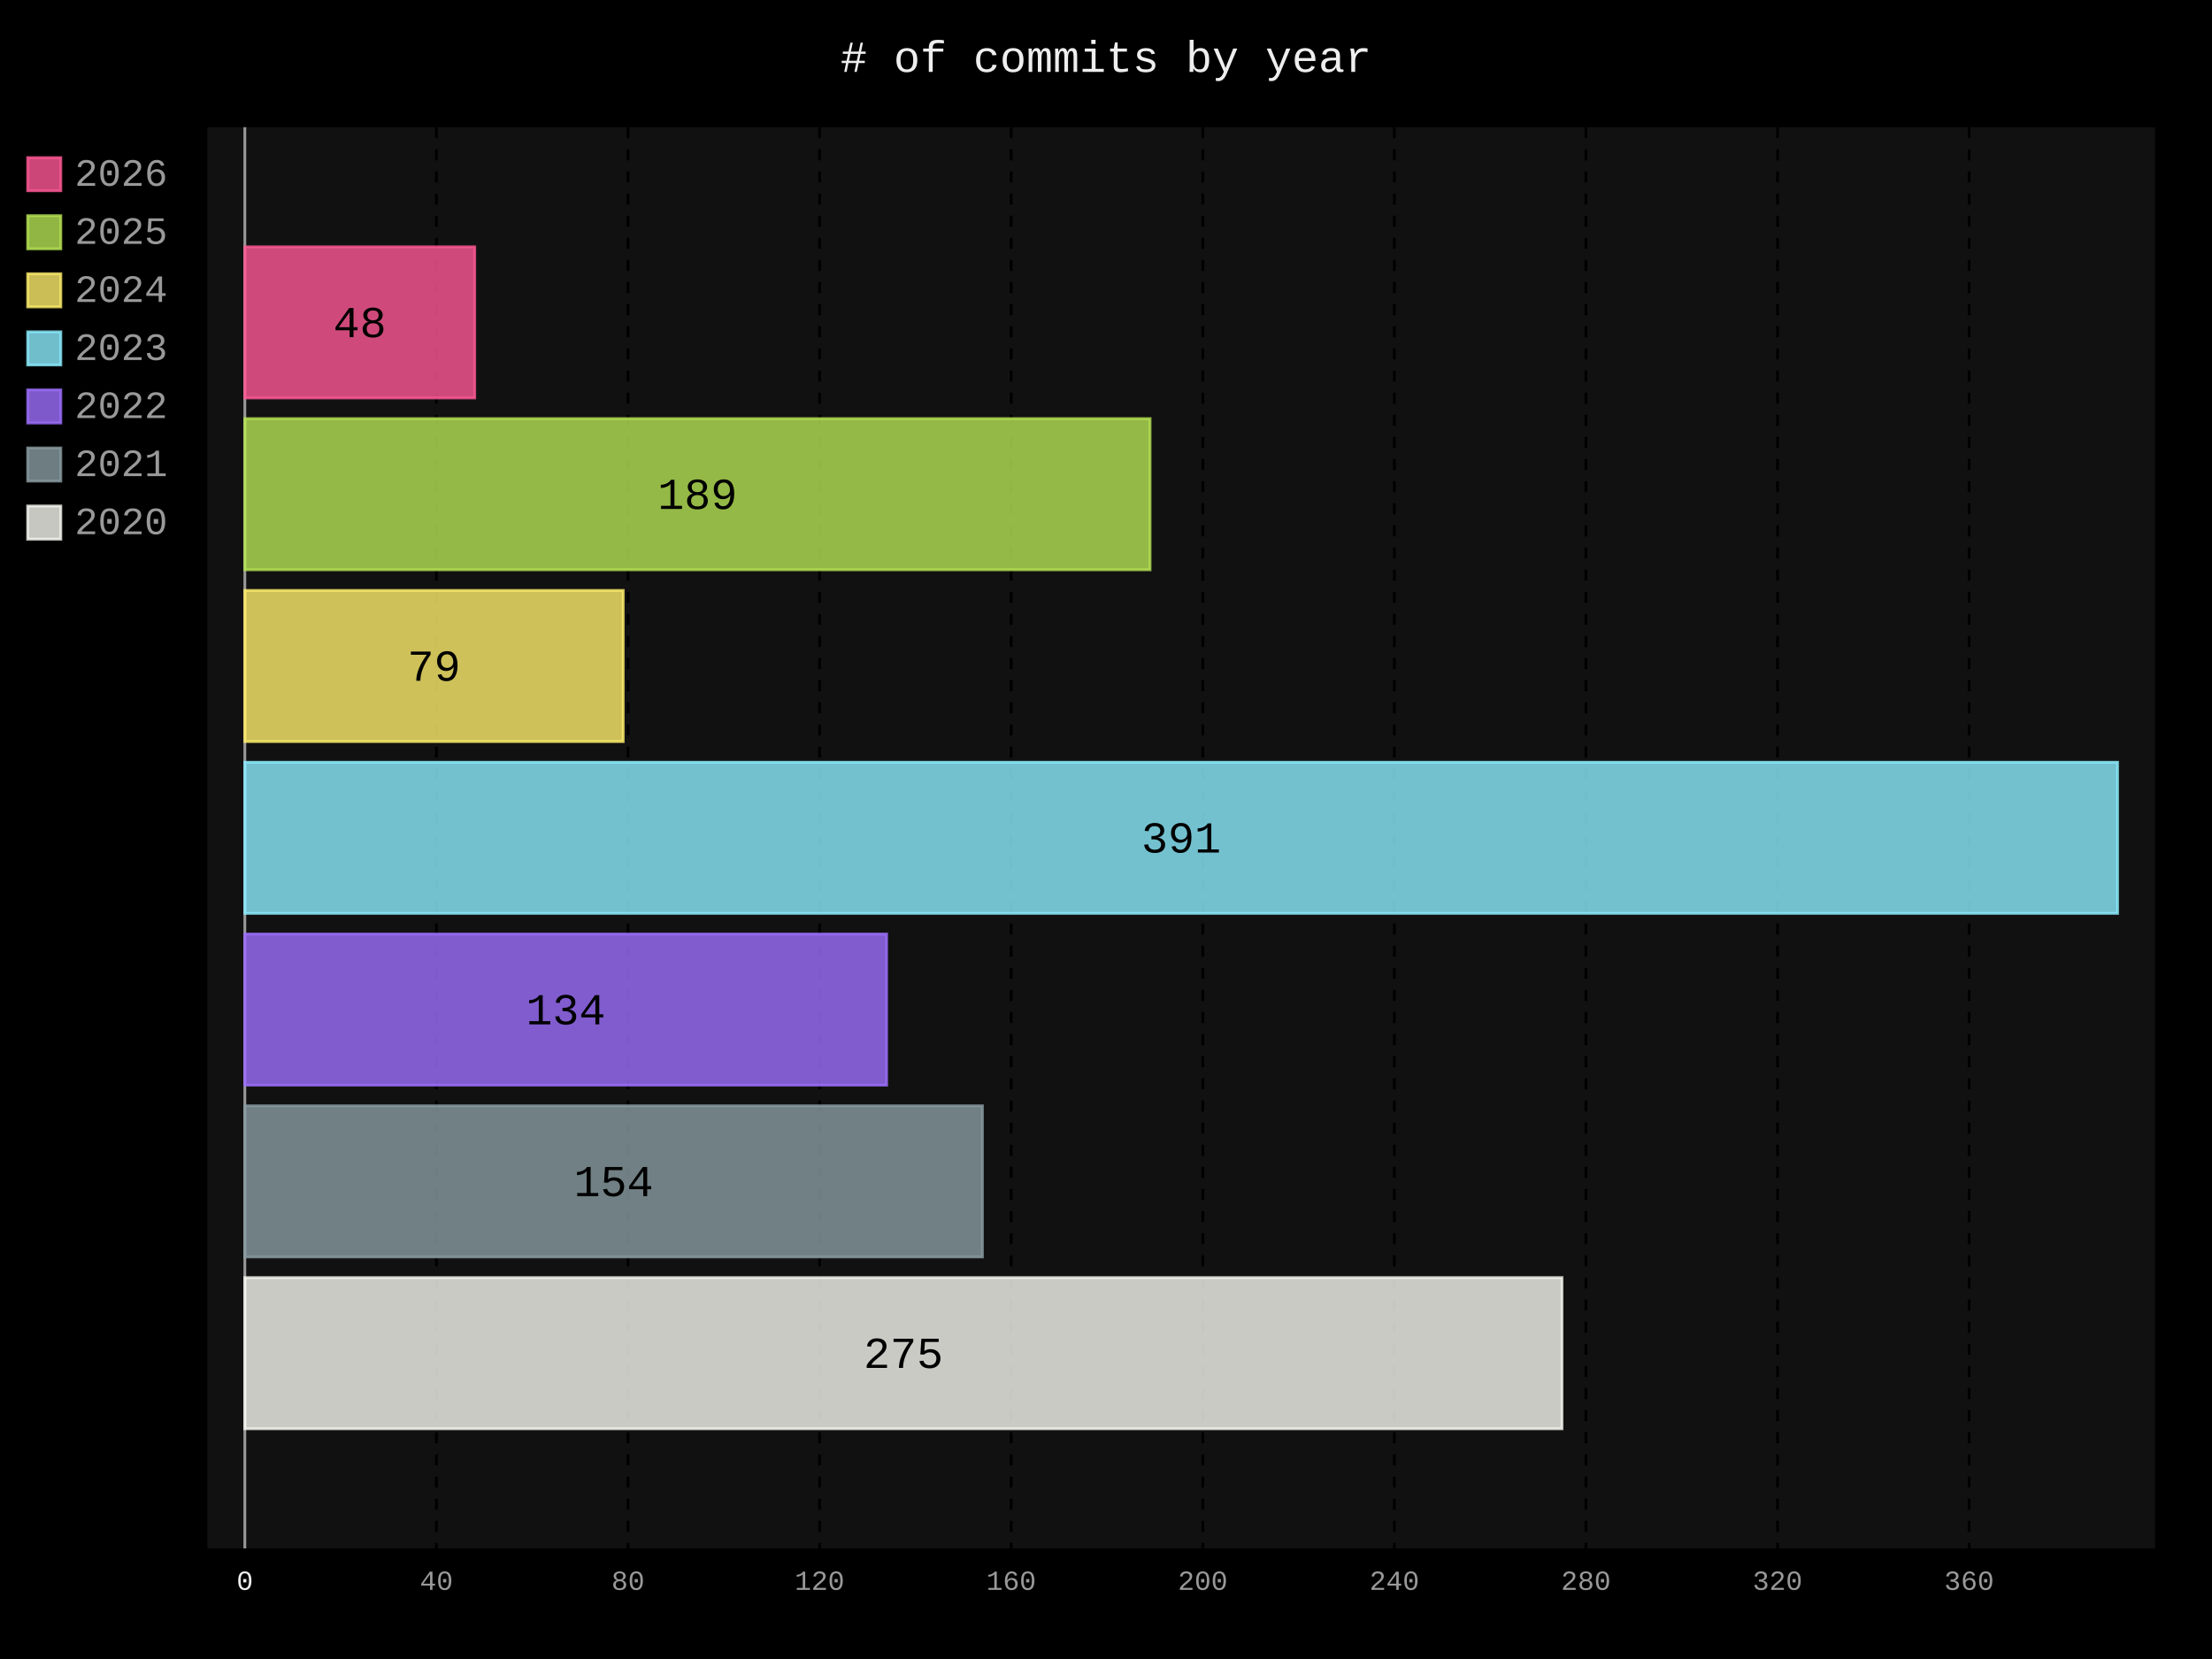
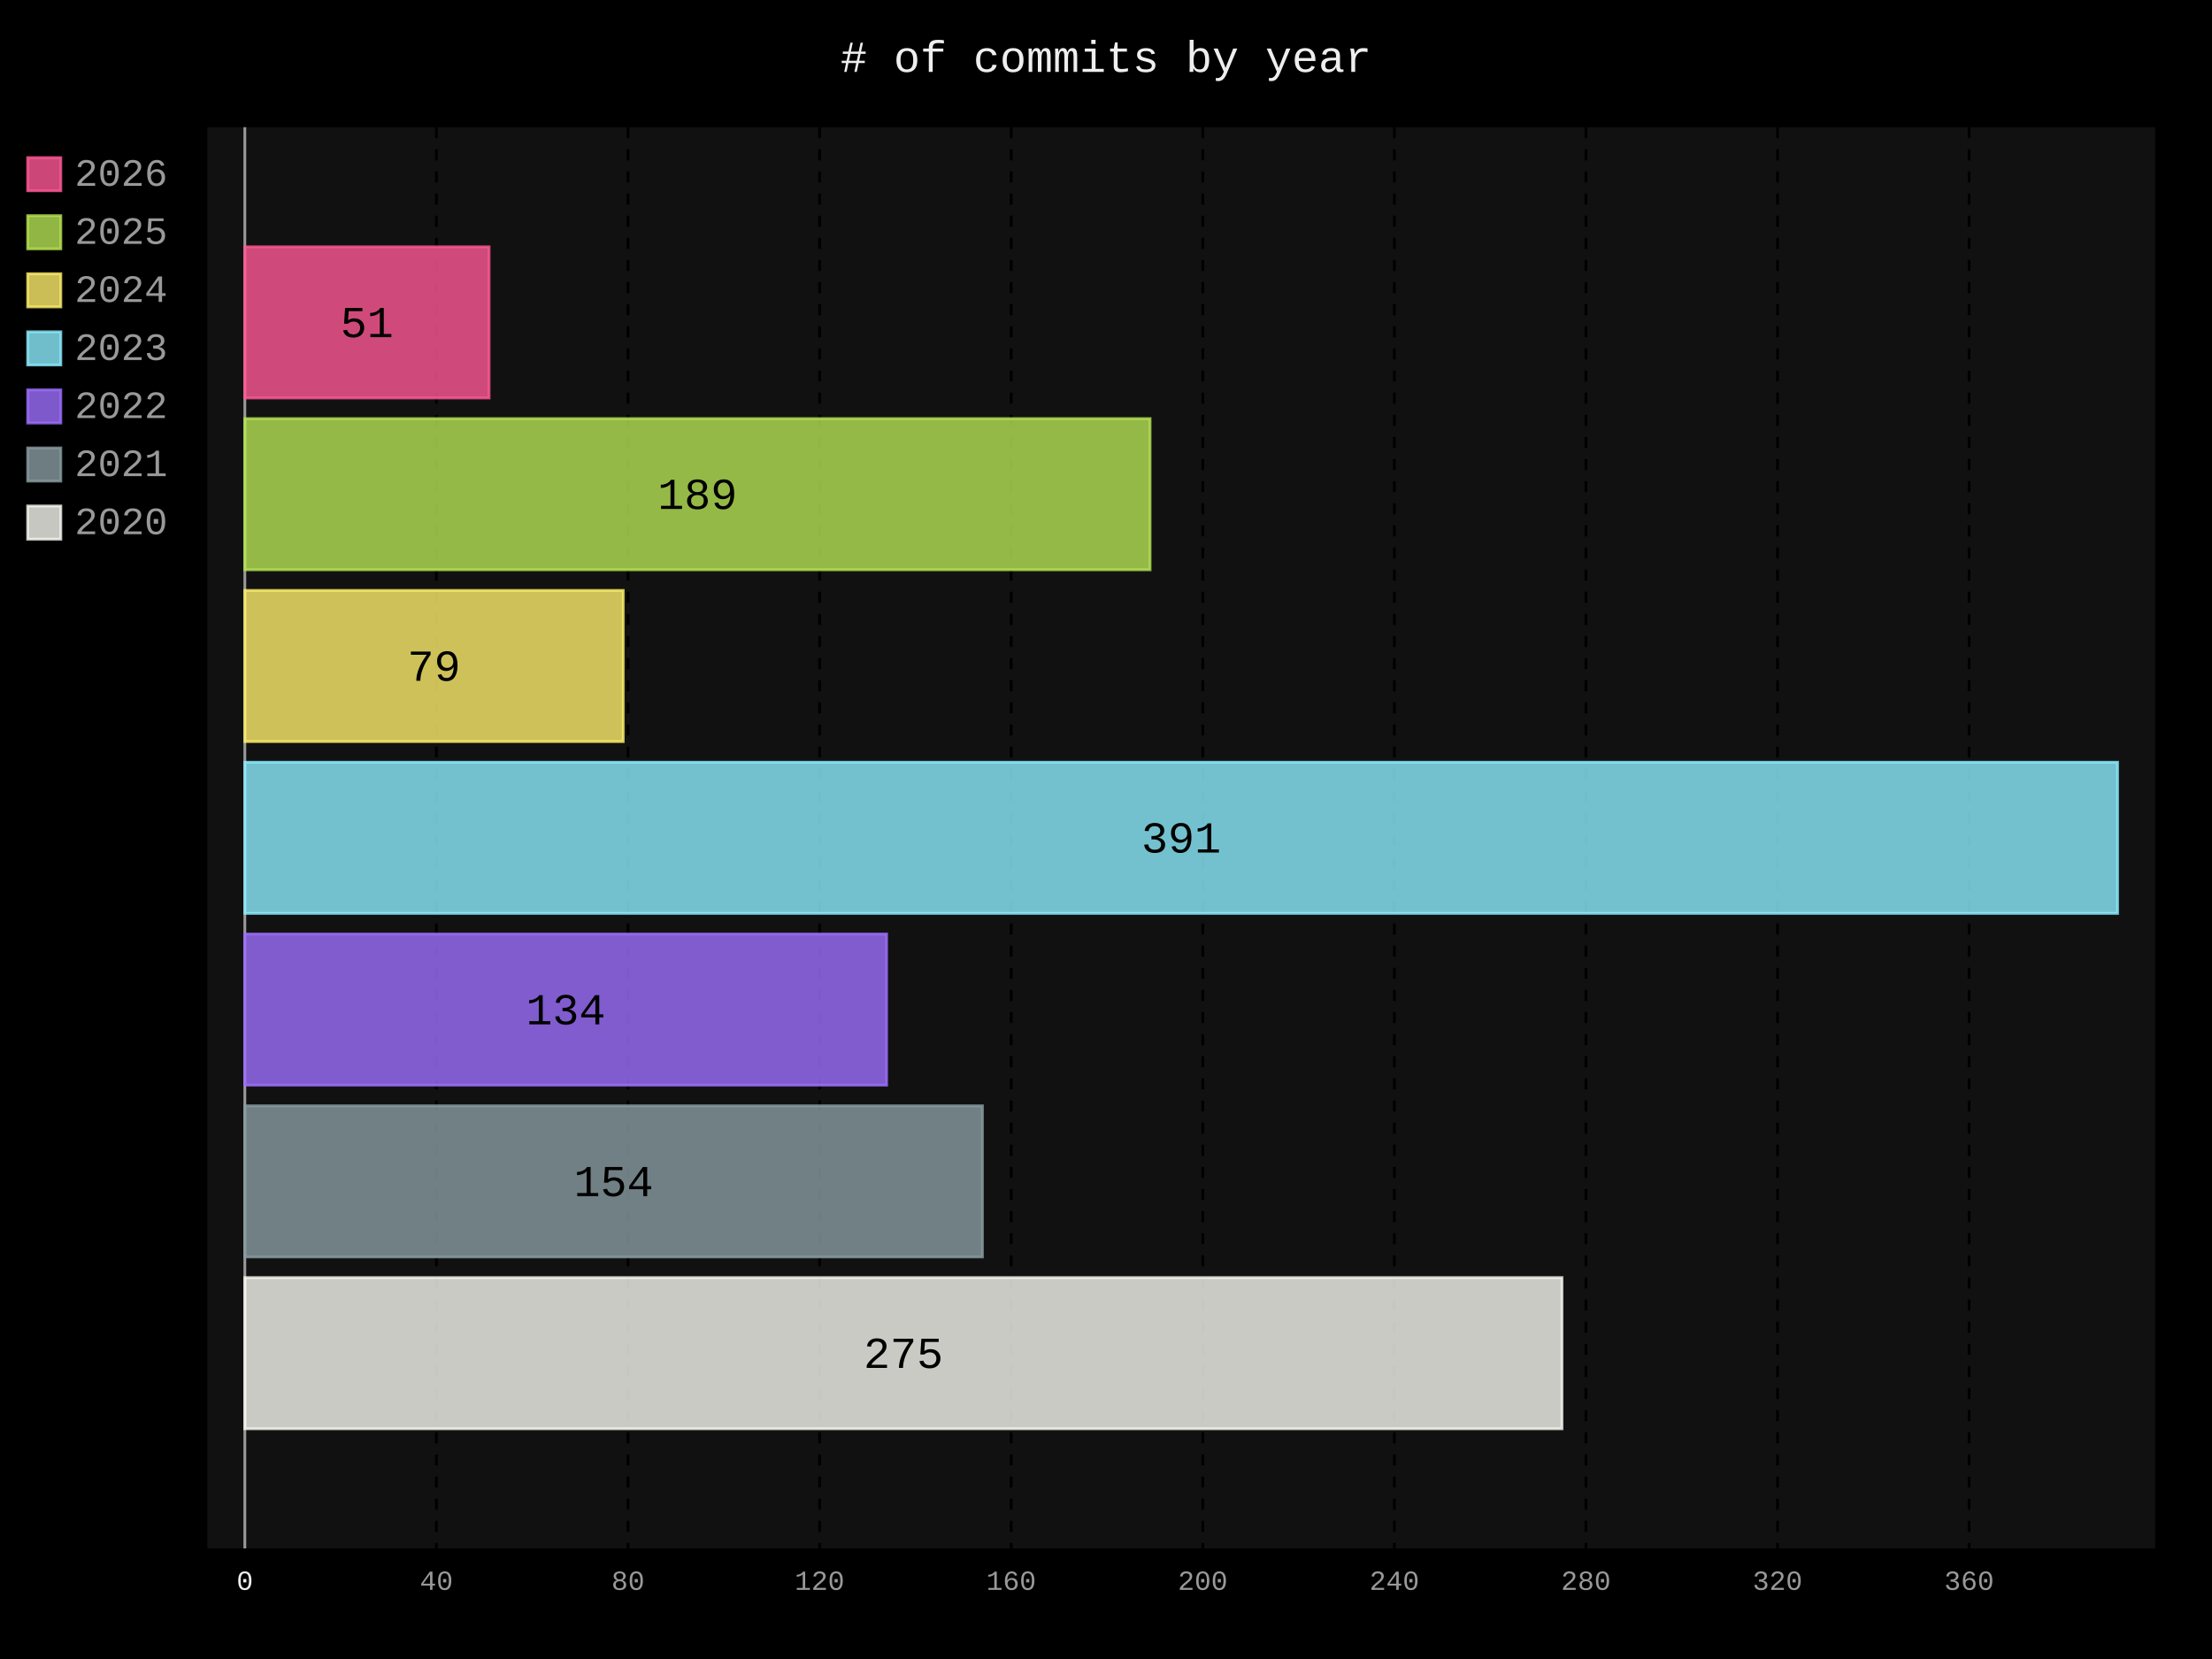
- <svg xmlns="http://www.w3.org/2000/svg" id="chart-8e0722d1-0e08-4a19-afd0-bdd22f06fb17" class="pygal-chart" viewBox="0 0 800 600">
+ <svg xmlns="http://www.w3.org/2000/svg" id="chart-c67507ed-986d-4a3c-8181-7484e2e0f0cf" class="pygal-chart" viewBox="0 0 800 600">
  <defs>
-     <style type="text/css">#chart-8e0722d1-0e08-4a19-afd0-bdd22f06fb17{-webkit-user-select:none;-webkit-font-smoothing:antialiased;font-family:Consolas,"Liberation Mono",Menlo,Courier,monospace}#chart-8e0722d1-0e08-4a19-afd0-bdd22f06fb17 .title{font-family:Consolas,"Liberation Mono",Menlo,Courier,monospace;font-size:16px}#chart-8e0722d1-0e08-4a19-afd0-bdd22f06fb17 .legends .legend text{font-family:Consolas,"Liberation Mono",Menlo,Courier,monospace;font-size:14px}#chart-8e0722d1-0e08-4a19-afd0-bdd22f06fb17 .axis text{font-family:Consolas,"Liberation Mono",Menlo,Courier,monospace;font-size:10px}#chart-8e0722d1-0e08-4a19-afd0-bdd22f06fb17 .axis text.major{font-family:Consolas,"Liberation Mono",Menlo,Courier,monospace;font-size:10px}#chart-8e0722d1-0e08-4a19-afd0-bdd22f06fb17 .text-overlay text.value{font-family:Consolas,"Liberation Mono",Menlo,Courier,monospace;font-size:16px}#chart-8e0722d1-0e08-4a19-afd0-bdd22f06fb17 .text-overlay text.label{font-family:Consolas,"Liberation Mono",Menlo,Courier,monospace;font-size:10px}#chart-8e0722d1-0e08-4a19-afd0-bdd22f06fb17 .tooltip{font-family:Consolas,"Liberation Mono",Menlo,Courier,monospace;font-size:14px}#chart-8e0722d1-0e08-4a19-afd0-bdd22f06fb17 text.no_data{font-family:Consolas,"Liberation Mono",Menlo,Courier,monospace;font-size:64px}
- #chart-8e0722d1-0e08-4a19-afd0-bdd22f06fb17{background-color:black}#chart-8e0722d1-0e08-4a19-afd0-bdd22f06fb17 path,#chart-8e0722d1-0e08-4a19-afd0-bdd22f06fb17 line,#chart-8e0722d1-0e08-4a19-afd0-bdd22f06fb17 rect,#chart-8e0722d1-0e08-4a19-afd0-bdd22f06fb17 circle{-webkit-transition:250ms;-moz-transition:250ms;transition:250ms}#chart-8e0722d1-0e08-4a19-afd0-bdd22f06fb17 .graph &gt; .background{fill:black}#chart-8e0722d1-0e08-4a19-afd0-bdd22f06fb17 .plot &gt; .background{fill:#111}#chart-8e0722d1-0e08-4a19-afd0-bdd22f06fb17 .graph{fill:#999}#chart-8e0722d1-0e08-4a19-afd0-bdd22f06fb17 text.no_data{fill:#eee}#chart-8e0722d1-0e08-4a19-afd0-bdd22f06fb17 .title{fill:#eee}#chart-8e0722d1-0e08-4a19-afd0-bdd22f06fb17 .legends .legend text{fill:#999}#chart-8e0722d1-0e08-4a19-afd0-bdd22f06fb17 .legends .legend:hover text{fill:#eee}#chart-8e0722d1-0e08-4a19-afd0-bdd22f06fb17 .axis .line{stroke:#eee}#chart-8e0722d1-0e08-4a19-afd0-bdd22f06fb17 .axis .guide.line{stroke:#555}#chart-8e0722d1-0e08-4a19-afd0-bdd22f06fb17 .axis .major.line{stroke:#999}#chart-8e0722d1-0e08-4a19-afd0-bdd22f06fb17 .axis text.major{fill:#eee}#chart-8e0722d1-0e08-4a19-afd0-bdd22f06fb17 .axis.y .guides:hover .guide.line,#chart-8e0722d1-0e08-4a19-afd0-bdd22f06fb17 .line-graph .axis.x .guides:hover .guide.line,#chart-8e0722d1-0e08-4a19-afd0-bdd22f06fb17 .stackedline-graph .axis.x .guides:hover .guide.line,#chart-8e0722d1-0e08-4a19-afd0-bdd22f06fb17 .xy-graph .axis.x .guides:hover .guide.line{stroke:#eee}#chart-8e0722d1-0e08-4a19-afd0-bdd22f06fb17 .axis .guides:hover text{fill:#eee}#chart-8e0722d1-0e08-4a19-afd0-bdd22f06fb17 .reactive{fill-opacity:.8;stroke-opacity:.8;stroke-width:1}#chart-8e0722d1-0e08-4a19-afd0-bdd22f06fb17 .ci{stroke:#999}#chart-8e0722d1-0e08-4a19-afd0-bdd22f06fb17 .reactive.active,#chart-8e0722d1-0e08-4a19-afd0-bdd22f06fb17 .active .reactive{fill-opacity:.4;stroke-opacity:.9;stroke-width:4}#chart-8e0722d1-0e08-4a19-afd0-bdd22f06fb17 .ci .reactive.active{stroke-width:1.5}#chart-8e0722d1-0e08-4a19-afd0-bdd22f06fb17 .series text{fill:#eee}#chart-8e0722d1-0e08-4a19-afd0-bdd22f06fb17 .tooltip rect{fill:#111;stroke:#eee;-webkit-transition:opacity 250ms;-moz-transition:opacity 250ms;transition:opacity 250ms}#chart-8e0722d1-0e08-4a19-afd0-bdd22f06fb17 .tooltip .label{fill:#999}#chart-8e0722d1-0e08-4a19-afd0-bdd22f06fb17 .tooltip .label{fill:#999}#chart-8e0722d1-0e08-4a19-afd0-bdd22f06fb17 .tooltip .legend{font-size:.8em;fill:#555}#chart-8e0722d1-0e08-4a19-afd0-bdd22f06fb17 .tooltip .x_label{font-size:.6em;fill:#eee}#chart-8e0722d1-0e08-4a19-afd0-bdd22f06fb17 .tooltip .xlink{font-size:.5em;text-decoration:underline}#chart-8e0722d1-0e08-4a19-afd0-bdd22f06fb17 .tooltip .value{font-size:1.5em}#chart-8e0722d1-0e08-4a19-afd0-bdd22f06fb17 .bound{font-size:.5em}#chart-8e0722d1-0e08-4a19-afd0-bdd22f06fb17 .max-value{font-size:.75em;fill:#555}#chart-8e0722d1-0e08-4a19-afd0-bdd22f06fb17 .map-element{fill:#111;stroke:#555 !important}#chart-8e0722d1-0e08-4a19-afd0-bdd22f06fb17 .map-element .reactive{fill-opacity:inherit;stroke-opacity:inherit}#chart-8e0722d1-0e08-4a19-afd0-bdd22f06fb17 .color-0,#chart-8e0722d1-0e08-4a19-afd0-bdd22f06fb17 .color-0 a:visited{stroke:#ff5995;fill:#ff5995}#chart-8e0722d1-0e08-4a19-afd0-bdd22f06fb17 .color-1,#chart-8e0722d1-0e08-4a19-afd0-bdd22f06fb17 .color-1 a:visited{stroke:#b6e354;fill:#b6e354}#chart-8e0722d1-0e08-4a19-afd0-bdd22f06fb17 .color-2,#chart-8e0722d1-0e08-4a19-afd0-bdd22f06fb17 .color-2 a:visited{stroke:#feed6c;fill:#feed6c}#chart-8e0722d1-0e08-4a19-afd0-bdd22f06fb17 .color-3,#chart-8e0722d1-0e08-4a19-afd0-bdd22f06fb17 .color-3 a:visited{stroke:#8cedff;fill:#8cedff}#chart-8e0722d1-0e08-4a19-afd0-bdd22f06fb17 .color-4,#chart-8e0722d1-0e08-4a19-afd0-bdd22f06fb17 .color-4 a:visited{stroke:#9e6ffe;fill:#9e6ffe}#chart-8e0722d1-0e08-4a19-afd0-bdd22f06fb17 .color-5,#chart-8e0722d1-0e08-4a19-afd0-bdd22f06fb17 .color-5 a:visited{stroke:#899ca1;fill:#899ca1}#chart-8e0722d1-0e08-4a19-afd0-bdd22f06fb17 .color-6,#chart-8e0722d1-0e08-4a19-afd0-bdd22f06fb17 .color-6 a:visited{stroke:#f8f8f2;fill:#f8f8f2}#chart-8e0722d1-0e08-4a19-afd0-bdd22f06fb17 .text-overlay .color-0 text{fill:black}#chart-8e0722d1-0e08-4a19-afd0-bdd22f06fb17 .text-overlay .color-1 text{fill:black}#chart-8e0722d1-0e08-4a19-afd0-bdd22f06fb17 .text-overlay .color-2 text{fill:black}#chart-8e0722d1-0e08-4a19-afd0-bdd22f06fb17 .text-overlay .color-3 text{fill:black}#chart-8e0722d1-0e08-4a19-afd0-bdd22f06fb17 .text-overlay .color-4 text{fill:black}#chart-8e0722d1-0e08-4a19-afd0-bdd22f06fb17 .text-overlay .color-5 text{fill:black}#chart-8e0722d1-0e08-4a19-afd0-bdd22f06fb17 .text-overlay .color-6 text{fill:black}
- #chart-8e0722d1-0e08-4a19-afd0-bdd22f06fb17 text.no_data{text-anchor:middle}#chart-8e0722d1-0e08-4a19-afd0-bdd22f06fb17 .guide.line{fill:none}#chart-8e0722d1-0e08-4a19-afd0-bdd22f06fb17 .centered{text-anchor:middle}#chart-8e0722d1-0e08-4a19-afd0-bdd22f06fb17 .title{text-anchor:middle}#chart-8e0722d1-0e08-4a19-afd0-bdd22f06fb17 .legends .legend text{fill-opacity:1}#chart-8e0722d1-0e08-4a19-afd0-bdd22f06fb17 .axis.x text{text-anchor:middle}#chart-8e0722d1-0e08-4a19-afd0-bdd22f06fb17 .axis.x:not(.web) text[transform]{text-anchor:start}#chart-8e0722d1-0e08-4a19-afd0-bdd22f06fb17 .axis.x:not(.web) text[transform].backwards{text-anchor:end}#chart-8e0722d1-0e08-4a19-afd0-bdd22f06fb17 .axis.y text{text-anchor:end}#chart-8e0722d1-0e08-4a19-afd0-bdd22f06fb17 .axis.y text[transform].backwards{text-anchor:start}#chart-8e0722d1-0e08-4a19-afd0-bdd22f06fb17 .axis.y2 text{text-anchor:start}#chart-8e0722d1-0e08-4a19-afd0-bdd22f06fb17 .axis.y2 text[transform].backwards{text-anchor:end}#chart-8e0722d1-0e08-4a19-afd0-bdd22f06fb17 .axis .guide.line{stroke-dasharray:4,4;stroke:black}#chart-8e0722d1-0e08-4a19-afd0-bdd22f06fb17 .axis .major.guide.line{stroke-dasharray:6,6;stroke:black}#chart-8e0722d1-0e08-4a19-afd0-bdd22f06fb17 .horizontal .axis.y .guide.line,#chart-8e0722d1-0e08-4a19-afd0-bdd22f06fb17 .horizontal .axis.y2 .guide.line,#chart-8e0722d1-0e08-4a19-afd0-bdd22f06fb17 .vertical .axis.x .guide.line{opacity:0}#chart-8e0722d1-0e08-4a19-afd0-bdd22f06fb17 .horizontal .axis.always_show .guide.line,#chart-8e0722d1-0e08-4a19-afd0-bdd22f06fb17 .vertical .axis.always_show .guide.line{opacity:1 !important}#chart-8e0722d1-0e08-4a19-afd0-bdd22f06fb17 .axis.y .guides:hover .guide.line,#chart-8e0722d1-0e08-4a19-afd0-bdd22f06fb17 .axis.y2 .guides:hover .guide.line,#chart-8e0722d1-0e08-4a19-afd0-bdd22f06fb17 .axis.x .guides:hover .guide.line{opacity:1}#chart-8e0722d1-0e08-4a19-afd0-bdd22f06fb17 .axis .guides:hover text{opacity:1}#chart-8e0722d1-0e08-4a19-afd0-bdd22f06fb17 .nofill{fill:none}#chart-8e0722d1-0e08-4a19-afd0-bdd22f06fb17 .subtle-fill{fill-opacity:.2}#chart-8e0722d1-0e08-4a19-afd0-bdd22f06fb17 .dot{stroke-width:1px;fill-opacity:1;stroke-opacity:1}#chart-8e0722d1-0e08-4a19-afd0-bdd22f06fb17 .dot.active{stroke-width:5px}#chart-8e0722d1-0e08-4a19-afd0-bdd22f06fb17 .dot.negative{fill:transparent}#chart-8e0722d1-0e08-4a19-afd0-bdd22f06fb17 text,#chart-8e0722d1-0e08-4a19-afd0-bdd22f06fb17 tspan{stroke:none !important}#chart-8e0722d1-0e08-4a19-afd0-bdd22f06fb17 .series text.active{opacity:1}#chart-8e0722d1-0e08-4a19-afd0-bdd22f06fb17 .tooltip rect{fill-opacity:.95;stroke-width:.5}#chart-8e0722d1-0e08-4a19-afd0-bdd22f06fb17 .tooltip text{fill-opacity:1}#chart-8e0722d1-0e08-4a19-afd0-bdd22f06fb17 .showable{visibility:hidden}#chart-8e0722d1-0e08-4a19-afd0-bdd22f06fb17 .showable.shown{visibility:visible}#chart-8e0722d1-0e08-4a19-afd0-bdd22f06fb17 .gauge-background{fill:rgba(229,229,229,1);stroke:none}#chart-8e0722d1-0e08-4a19-afd0-bdd22f06fb17 .bg-lines{stroke:black;stroke-width:2px}</style>
+     <style type="text/css">#chart-c67507ed-986d-4a3c-8181-7484e2e0f0cf{-webkit-user-select:none;-webkit-font-smoothing:antialiased;font-family:Consolas,"Liberation Mono",Menlo,Courier,monospace}#chart-c67507ed-986d-4a3c-8181-7484e2e0f0cf .title{font-family:Consolas,"Liberation Mono",Menlo,Courier,monospace;font-size:16px}#chart-c67507ed-986d-4a3c-8181-7484e2e0f0cf .legends .legend text{font-family:Consolas,"Liberation Mono",Menlo,Courier,monospace;font-size:14px}#chart-c67507ed-986d-4a3c-8181-7484e2e0f0cf .axis text{font-family:Consolas,"Liberation Mono",Menlo,Courier,monospace;font-size:10px}#chart-c67507ed-986d-4a3c-8181-7484e2e0f0cf .axis text.major{font-family:Consolas,"Liberation Mono",Menlo,Courier,monospace;font-size:10px}#chart-c67507ed-986d-4a3c-8181-7484e2e0f0cf .text-overlay text.value{font-family:Consolas,"Liberation Mono",Menlo,Courier,monospace;font-size:16px}#chart-c67507ed-986d-4a3c-8181-7484e2e0f0cf .text-overlay text.label{font-family:Consolas,"Liberation Mono",Menlo,Courier,monospace;font-size:10px}#chart-c67507ed-986d-4a3c-8181-7484e2e0f0cf .tooltip{font-family:Consolas,"Liberation Mono",Menlo,Courier,monospace;font-size:14px}#chart-c67507ed-986d-4a3c-8181-7484e2e0f0cf text.no_data{font-family:Consolas,"Liberation Mono",Menlo,Courier,monospace;font-size:64px}
+ #chart-c67507ed-986d-4a3c-8181-7484e2e0f0cf{background-color:black}#chart-c67507ed-986d-4a3c-8181-7484e2e0f0cf path,#chart-c67507ed-986d-4a3c-8181-7484e2e0f0cf line,#chart-c67507ed-986d-4a3c-8181-7484e2e0f0cf rect,#chart-c67507ed-986d-4a3c-8181-7484e2e0f0cf circle{-webkit-transition:250ms;-moz-transition:250ms;transition:250ms}#chart-c67507ed-986d-4a3c-8181-7484e2e0f0cf .graph &gt; .background{fill:black}#chart-c67507ed-986d-4a3c-8181-7484e2e0f0cf .plot &gt; .background{fill:#111}#chart-c67507ed-986d-4a3c-8181-7484e2e0f0cf .graph{fill:#999}#chart-c67507ed-986d-4a3c-8181-7484e2e0f0cf text.no_data{fill:#eee}#chart-c67507ed-986d-4a3c-8181-7484e2e0f0cf .title{fill:#eee}#chart-c67507ed-986d-4a3c-8181-7484e2e0f0cf .legends .legend text{fill:#999}#chart-c67507ed-986d-4a3c-8181-7484e2e0f0cf .legends .legend:hover text{fill:#eee}#chart-c67507ed-986d-4a3c-8181-7484e2e0f0cf .axis .line{stroke:#eee}#chart-c67507ed-986d-4a3c-8181-7484e2e0f0cf .axis .guide.line{stroke:#555}#chart-c67507ed-986d-4a3c-8181-7484e2e0f0cf .axis .major.line{stroke:#999}#chart-c67507ed-986d-4a3c-8181-7484e2e0f0cf .axis text.major{fill:#eee}#chart-c67507ed-986d-4a3c-8181-7484e2e0f0cf .axis.y .guides:hover .guide.line,#chart-c67507ed-986d-4a3c-8181-7484e2e0f0cf .line-graph .axis.x .guides:hover .guide.line,#chart-c67507ed-986d-4a3c-8181-7484e2e0f0cf .stackedline-graph .axis.x .guides:hover .guide.line,#chart-c67507ed-986d-4a3c-8181-7484e2e0f0cf .xy-graph .axis.x .guides:hover .guide.line{stroke:#eee}#chart-c67507ed-986d-4a3c-8181-7484e2e0f0cf .axis .guides:hover text{fill:#eee}#chart-c67507ed-986d-4a3c-8181-7484e2e0f0cf .reactive{fill-opacity:.8;stroke-opacity:.8;stroke-width:1}#chart-c67507ed-986d-4a3c-8181-7484e2e0f0cf .ci{stroke:#999}#chart-c67507ed-986d-4a3c-8181-7484e2e0f0cf .reactive.active,#chart-c67507ed-986d-4a3c-8181-7484e2e0f0cf .active .reactive{fill-opacity:.4;stroke-opacity:.9;stroke-width:4}#chart-c67507ed-986d-4a3c-8181-7484e2e0f0cf .ci .reactive.active{stroke-width:1.5}#chart-c67507ed-986d-4a3c-8181-7484e2e0f0cf .series text{fill:#eee}#chart-c67507ed-986d-4a3c-8181-7484e2e0f0cf .tooltip rect{fill:#111;stroke:#eee;-webkit-transition:opacity 250ms;-moz-transition:opacity 250ms;transition:opacity 250ms}#chart-c67507ed-986d-4a3c-8181-7484e2e0f0cf .tooltip .label{fill:#999}#chart-c67507ed-986d-4a3c-8181-7484e2e0f0cf .tooltip .label{fill:#999}#chart-c67507ed-986d-4a3c-8181-7484e2e0f0cf .tooltip .legend{font-size:.8em;fill:#555}#chart-c67507ed-986d-4a3c-8181-7484e2e0f0cf .tooltip .x_label{font-size:.6em;fill:#eee}#chart-c67507ed-986d-4a3c-8181-7484e2e0f0cf .tooltip .xlink{font-size:.5em;text-decoration:underline}#chart-c67507ed-986d-4a3c-8181-7484e2e0f0cf .tooltip .value{font-size:1.5em}#chart-c67507ed-986d-4a3c-8181-7484e2e0f0cf .bound{font-size:.5em}#chart-c67507ed-986d-4a3c-8181-7484e2e0f0cf .max-value{font-size:.75em;fill:#555}#chart-c67507ed-986d-4a3c-8181-7484e2e0f0cf .map-element{fill:#111;stroke:#555 !important}#chart-c67507ed-986d-4a3c-8181-7484e2e0f0cf .map-element .reactive{fill-opacity:inherit;stroke-opacity:inherit}#chart-c67507ed-986d-4a3c-8181-7484e2e0f0cf .color-0,#chart-c67507ed-986d-4a3c-8181-7484e2e0f0cf .color-0 a:visited{stroke:#ff5995;fill:#ff5995}#chart-c67507ed-986d-4a3c-8181-7484e2e0f0cf .color-1,#chart-c67507ed-986d-4a3c-8181-7484e2e0f0cf .color-1 a:visited{stroke:#b6e354;fill:#b6e354}#chart-c67507ed-986d-4a3c-8181-7484e2e0f0cf .color-2,#chart-c67507ed-986d-4a3c-8181-7484e2e0f0cf .color-2 a:visited{stroke:#feed6c;fill:#feed6c}#chart-c67507ed-986d-4a3c-8181-7484e2e0f0cf .color-3,#chart-c67507ed-986d-4a3c-8181-7484e2e0f0cf .color-3 a:visited{stroke:#8cedff;fill:#8cedff}#chart-c67507ed-986d-4a3c-8181-7484e2e0f0cf .color-4,#chart-c67507ed-986d-4a3c-8181-7484e2e0f0cf .color-4 a:visited{stroke:#9e6ffe;fill:#9e6ffe}#chart-c67507ed-986d-4a3c-8181-7484e2e0f0cf .color-5,#chart-c67507ed-986d-4a3c-8181-7484e2e0f0cf .color-5 a:visited{stroke:#899ca1;fill:#899ca1}#chart-c67507ed-986d-4a3c-8181-7484e2e0f0cf .color-6,#chart-c67507ed-986d-4a3c-8181-7484e2e0f0cf .color-6 a:visited{stroke:#f8f8f2;fill:#f8f8f2}#chart-c67507ed-986d-4a3c-8181-7484e2e0f0cf .text-overlay .color-0 text{fill:black}#chart-c67507ed-986d-4a3c-8181-7484e2e0f0cf .text-overlay .color-1 text{fill:black}#chart-c67507ed-986d-4a3c-8181-7484e2e0f0cf .text-overlay .color-2 text{fill:black}#chart-c67507ed-986d-4a3c-8181-7484e2e0f0cf .text-overlay .color-3 text{fill:black}#chart-c67507ed-986d-4a3c-8181-7484e2e0f0cf .text-overlay .color-4 text{fill:black}#chart-c67507ed-986d-4a3c-8181-7484e2e0f0cf .text-overlay .color-5 text{fill:black}#chart-c67507ed-986d-4a3c-8181-7484e2e0f0cf .text-overlay .color-6 text{fill:black}
+ #chart-c67507ed-986d-4a3c-8181-7484e2e0f0cf text.no_data{text-anchor:middle}#chart-c67507ed-986d-4a3c-8181-7484e2e0f0cf .guide.line{fill:none}#chart-c67507ed-986d-4a3c-8181-7484e2e0f0cf .centered{text-anchor:middle}#chart-c67507ed-986d-4a3c-8181-7484e2e0f0cf .title{text-anchor:middle}#chart-c67507ed-986d-4a3c-8181-7484e2e0f0cf .legends .legend text{fill-opacity:1}#chart-c67507ed-986d-4a3c-8181-7484e2e0f0cf .axis.x text{text-anchor:middle}#chart-c67507ed-986d-4a3c-8181-7484e2e0f0cf .axis.x:not(.web) text[transform]{text-anchor:start}#chart-c67507ed-986d-4a3c-8181-7484e2e0f0cf .axis.x:not(.web) text[transform].backwards{text-anchor:end}#chart-c67507ed-986d-4a3c-8181-7484e2e0f0cf .axis.y text{text-anchor:end}#chart-c67507ed-986d-4a3c-8181-7484e2e0f0cf .axis.y text[transform].backwards{text-anchor:start}#chart-c67507ed-986d-4a3c-8181-7484e2e0f0cf .axis.y2 text{text-anchor:start}#chart-c67507ed-986d-4a3c-8181-7484e2e0f0cf .axis.y2 text[transform].backwards{text-anchor:end}#chart-c67507ed-986d-4a3c-8181-7484e2e0f0cf .axis .guide.line{stroke-dasharray:4,4;stroke:black}#chart-c67507ed-986d-4a3c-8181-7484e2e0f0cf .axis .major.guide.line{stroke-dasharray:6,6;stroke:black}#chart-c67507ed-986d-4a3c-8181-7484e2e0f0cf .horizontal .axis.y .guide.line,#chart-c67507ed-986d-4a3c-8181-7484e2e0f0cf .horizontal .axis.y2 .guide.line,#chart-c67507ed-986d-4a3c-8181-7484e2e0f0cf .vertical .axis.x .guide.line{opacity:0}#chart-c67507ed-986d-4a3c-8181-7484e2e0f0cf .horizontal .axis.always_show .guide.line,#chart-c67507ed-986d-4a3c-8181-7484e2e0f0cf .vertical .axis.always_show .guide.line{opacity:1 !important}#chart-c67507ed-986d-4a3c-8181-7484e2e0f0cf .axis.y .guides:hover .guide.line,#chart-c67507ed-986d-4a3c-8181-7484e2e0f0cf .axis.y2 .guides:hover .guide.line,#chart-c67507ed-986d-4a3c-8181-7484e2e0f0cf .axis.x .guides:hover .guide.line{opacity:1}#chart-c67507ed-986d-4a3c-8181-7484e2e0f0cf .axis .guides:hover text{opacity:1}#chart-c67507ed-986d-4a3c-8181-7484e2e0f0cf .nofill{fill:none}#chart-c67507ed-986d-4a3c-8181-7484e2e0f0cf .subtle-fill{fill-opacity:.2}#chart-c67507ed-986d-4a3c-8181-7484e2e0f0cf .dot{stroke-width:1px;fill-opacity:1;stroke-opacity:1}#chart-c67507ed-986d-4a3c-8181-7484e2e0f0cf .dot.active{stroke-width:5px}#chart-c67507ed-986d-4a3c-8181-7484e2e0f0cf .dot.negative{fill:transparent}#chart-c67507ed-986d-4a3c-8181-7484e2e0f0cf text,#chart-c67507ed-986d-4a3c-8181-7484e2e0f0cf tspan{stroke:none !important}#chart-c67507ed-986d-4a3c-8181-7484e2e0f0cf .series text.active{opacity:1}#chart-c67507ed-986d-4a3c-8181-7484e2e0f0cf .tooltip rect{fill-opacity:.95;stroke-width:.5}#chart-c67507ed-986d-4a3c-8181-7484e2e0f0cf .tooltip text{fill-opacity:1}#chart-c67507ed-986d-4a3c-8181-7484e2e0f0cf .showable{visibility:hidden}#chart-c67507ed-986d-4a3c-8181-7484e2e0f0cf .showable.shown{visibility:visible}#chart-c67507ed-986d-4a3c-8181-7484e2e0f0cf .gauge-background{fill:rgba(229,229,229,1);stroke:none}#chart-c67507ed-986d-4a3c-8181-7484e2e0f0cf .bg-lines{stroke:black;stroke-width:2px}</style>
  </defs>
  <g class="graph horizontalbar-graph horizontal">
    <rect x="0" y="0" width="800" height="600" class="background" />
    <g transform="translate(75, 46)" class="plot">
      <rect x="0" y="0" width="704.4" height="514" class="background" />
      <g class="axis x always_show">
        <g class="guides">
          <path d="M13.546 0 v514" class="axis major line" />
          <text x="13.546" y="529.0" class="major">0</text>
        </g>
        <g class="guides">
          <path d="M82.836 0 v514" class="guide line" />
          <text x="82.836" y="529.0" class="">40</text>
        </g>
        <g class="guides">
          <path d="M152.126 0 v514" class="guide line" />
          <text x="152.126" y="529.0" class="">80</text>
        </g>
        <g class="guides">
          <path d="M221.416 0 v514" class="guide line" />
          <text x="221.416" y="529.0" class="">120</text>
        </g>
        <g class="guides">
          <path d="M290.705 0 v514" class="guide line" />
          <text x="290.705" y="529.0" class="">160</text>
        </g>
        <g class="guides">
          <path d="M359.995 0 v514" class="guide line" />
          <text x="359.995" y="529.0" class="">200</text>
        </g>
        <g class="guides">
          <path d="M429.285 0 v514" class="guide line" />
          <text x="429.285" y="529.0" class="">240</text>
        </g>
        <g class="guides">
          <path d="M498.575 0 v514" class="guide line" />
          <text x="498.575" y="529.0" class="">280</text>
        </g>
        <g class="guides">
          <path d="M567.864 0 v514" class="guide line" />
          <text x="567.864" y="529.0" class="">320</text>
        </g>
        <g class="guides">
          <path d="M637.154 0 v514" class="guide line" />
          <text x="637.154" y="529.0" class="">360</text>
        </g>
      </g>
      <g class="series serie-6 color-6">
        <g class="bars">
          <g class="bar">
            <rect x="13.546" y="416.058" rx="0" ry="0" width="476.367" height="54.676" class="rect reactive tooltip-trigger" />
          </g>
        </g>
      </g>
      <g class="series serie-5 color-5">
        <g class="bars">
          <g class="bar">
            <rect x="13.546" y="353.926" rx="0" ry="0" width="266.766" height="54.676" class="rect reactive tooltip-trigger" />
          </g>
        </g>
      </g>
      <g class="series serie-4 color-4">
        <g class="bars">
          <g class="bar">
            <rect x="13.546" y="291.794" rx="0" ry="0" width="232.121" height="54.676" class="rect reactive tooltip-trigger" />
          </g>
        </g>
      </g>
      <g class="series serie-3 color-3">
        <g class="bars">
          <g class="bar">
            <rect x="13.546" y="229.662" rx="0" ry="0" width="677.308" height="54.676" class="rect reactive tooltip-trigger" />
          </g>
        </g>
      </g>
      <g class="series serie-2 color-2">
        <g class="bars">
          <g class="bar">
            <rect x="13.546" y="167.53" rx="0" ry="0" width="136.847" height="54.676" class="rect reactive tooltip-trigger" />
          </g>
        </g>
      </g>
      <g class="series serie-1 color-1">
        <g class="bars">
          <g class="bar">
            <rect x="13.546" y="105.398" rx="0" ry="0" width="327.394" height="54.676" class="rect reactive tooltip-trigger" />
          </g>
        </g>
      </g>
      <g class="series serie-0 color-0">
        <g class="bars">
          <g class="bar">
-             <rect x="13.546" y="43.266" rx="0" ry="0" width="83.148" height="54.676" class="rect reactive tooltip-trigger" />
+             <rect x="13.546" y="43.266" rx="0" ry="0" width="88.344" height="54.676" class="rect reactive tooltip-trigger" />
          </g>
        </g>
      </g>
    </g>
    <g class="titles">
      <text x="400.0" y="26" class="title plot_title"># of commits by year</text>
    </g>
    <g transform="translate(75, 46)" class="plot overlay">
      <g class="series serie-6 color-6" />
      <g class="series serie-5 color-5" />
      <g class="series serie-4 color-4" />
      <g class="series serie-3 color-3" />
      <g class="series serie-2 color-2" />
      <g class="series serie-1 color-1" />
      <g class="series serie-0 color-0" />
    </g>
    <g transform="translate(75, 46)" class="plot text-overlay">
      <g class="series serie-6 color-6">
        <text text-anchor="middle" x="251.73" y="448.729" class="value">275</text>
      </g>
      <g class="series serie-5 color-5">
        <text text-anchor="middle" x="146.929" y="386.597" class="value">154</text>
      </g>
      <g class="series serie-4 color-4">
        <text text-anchor="middle" x="129.607" y="324.465" class="value">134</text>
      </g>
      <g class="series serie-3 color-3">
        <text text-anchor="middle" x="352.2" y="262.333" class="value">391</text>
      </g>
      <g class="series serie-2 color-2">
        <text text-anchor="middle" x="81.97" y="200.201" class="value">79</text>
      </g>
      <g class="series serie-1 color-1">
        <text text-anchor="middle" x="177.243" y="138.07" class="value">189</text>
      </g>
      <g class="series serie-0 color-0">
-         <text text-anchor="middle" x="55.12" y="75.938" class="value">48</text>
+         <text text-anchor="middle" x="57.718" y="75.938" class="value">51</text>
      </g>
    </g>
    <g transform="translate(75, 46)" class="plot tooltip-overlay">
      <g transform="translate(0 0)" style="opacity: 0" class="tooltip">
        <rect rx="0" ry="0" width="0" height="0" class="tooltip-box" />
        <g class="text" />
      </g>
    </g>
    <g transform="translate(10, 56)" class="legends">
      <g id="activate-serie-0" class="legend reactive activate-serie">
        <rect x="0.0" y="1.0" width="12" height="12" class="color-0 reactive" />
        <text x="17.0" y="11.2">2026</text>
      </g>
      <g id="activate-serie-1" class="legend reactive activate-serie">
        <rect x="0.0" y="22.0" width="12" height="12" class="color-1 reactive" />
        <text x="17.0" y="32.2">2025</text>
      </g>
      <g id="activate-serie-2" class="legend reactive activate-serie">
        <rect x="0.0" y="43.0" width="12" height="12" class="color-2 reactive" />
        <text x="17.0" y="53.2">2024</text>
      </g>
      <g id="activate-serie-3" class="legend reactive activate-serie">
        <rect x="0.0" y="64.0" width="12" height="12" class="color-3 reactive" />
        <text x="17.0" y="74.2">2023</text>
      </g>
      <g id="activate-serie-4" class="legend reactive activate-serie">
        <rect x="0.0" y="85.0" width="12" height="12" class="color-4 reactive" />
        <text x="17.0" y="95.2">2022</text>
      </g>
      <g id="activate-serie-5" class="legend reactive activate-serie">
        <rect x="0.0" y="106.0" width="12" height="12" class="color-5 reactive" />
        <text x="17.0" y="116.2">2021</text>
      </g>
      <g id="activate-serie-6" class="legend reactive activate-serie">
        <rect x="0.0" y="127.0" width="12" height="12" class="color-6 reactive" />
        <text x="17.0" y="137.2">2020</text>
      </g>
    </g>
    <g transform="translate(790, 56)" class="legends" />
  </g>
</svg>
